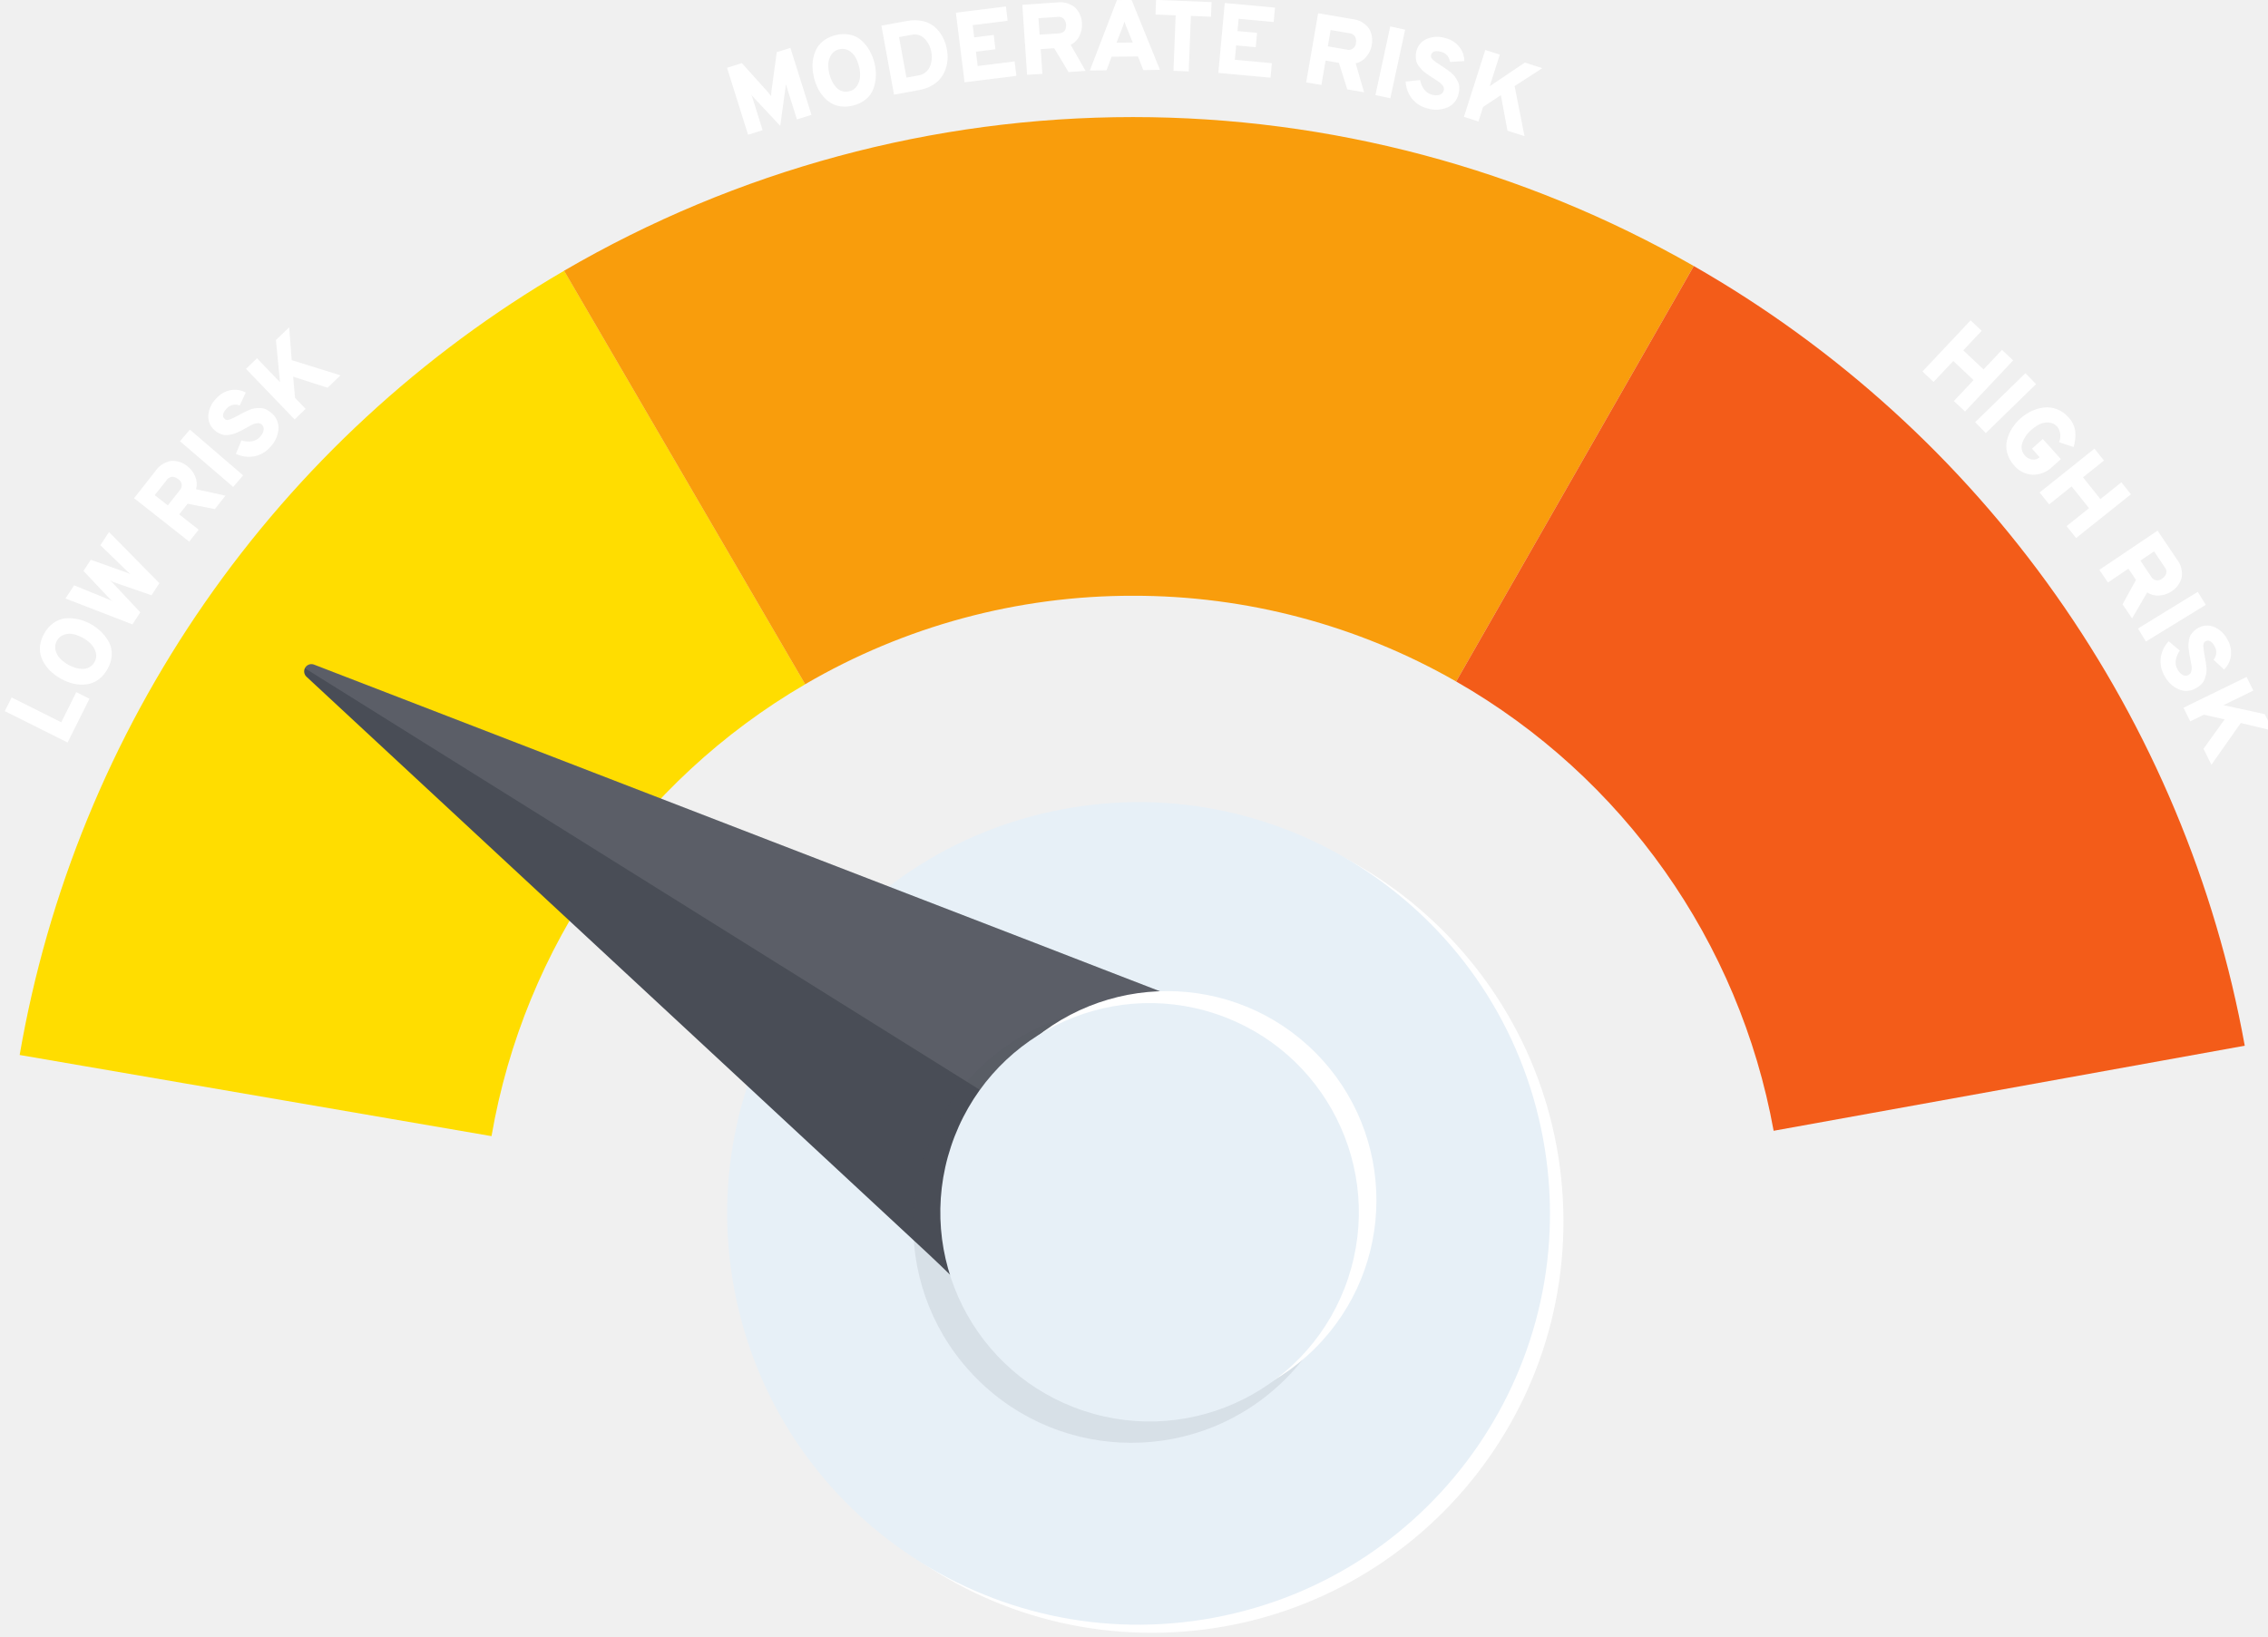
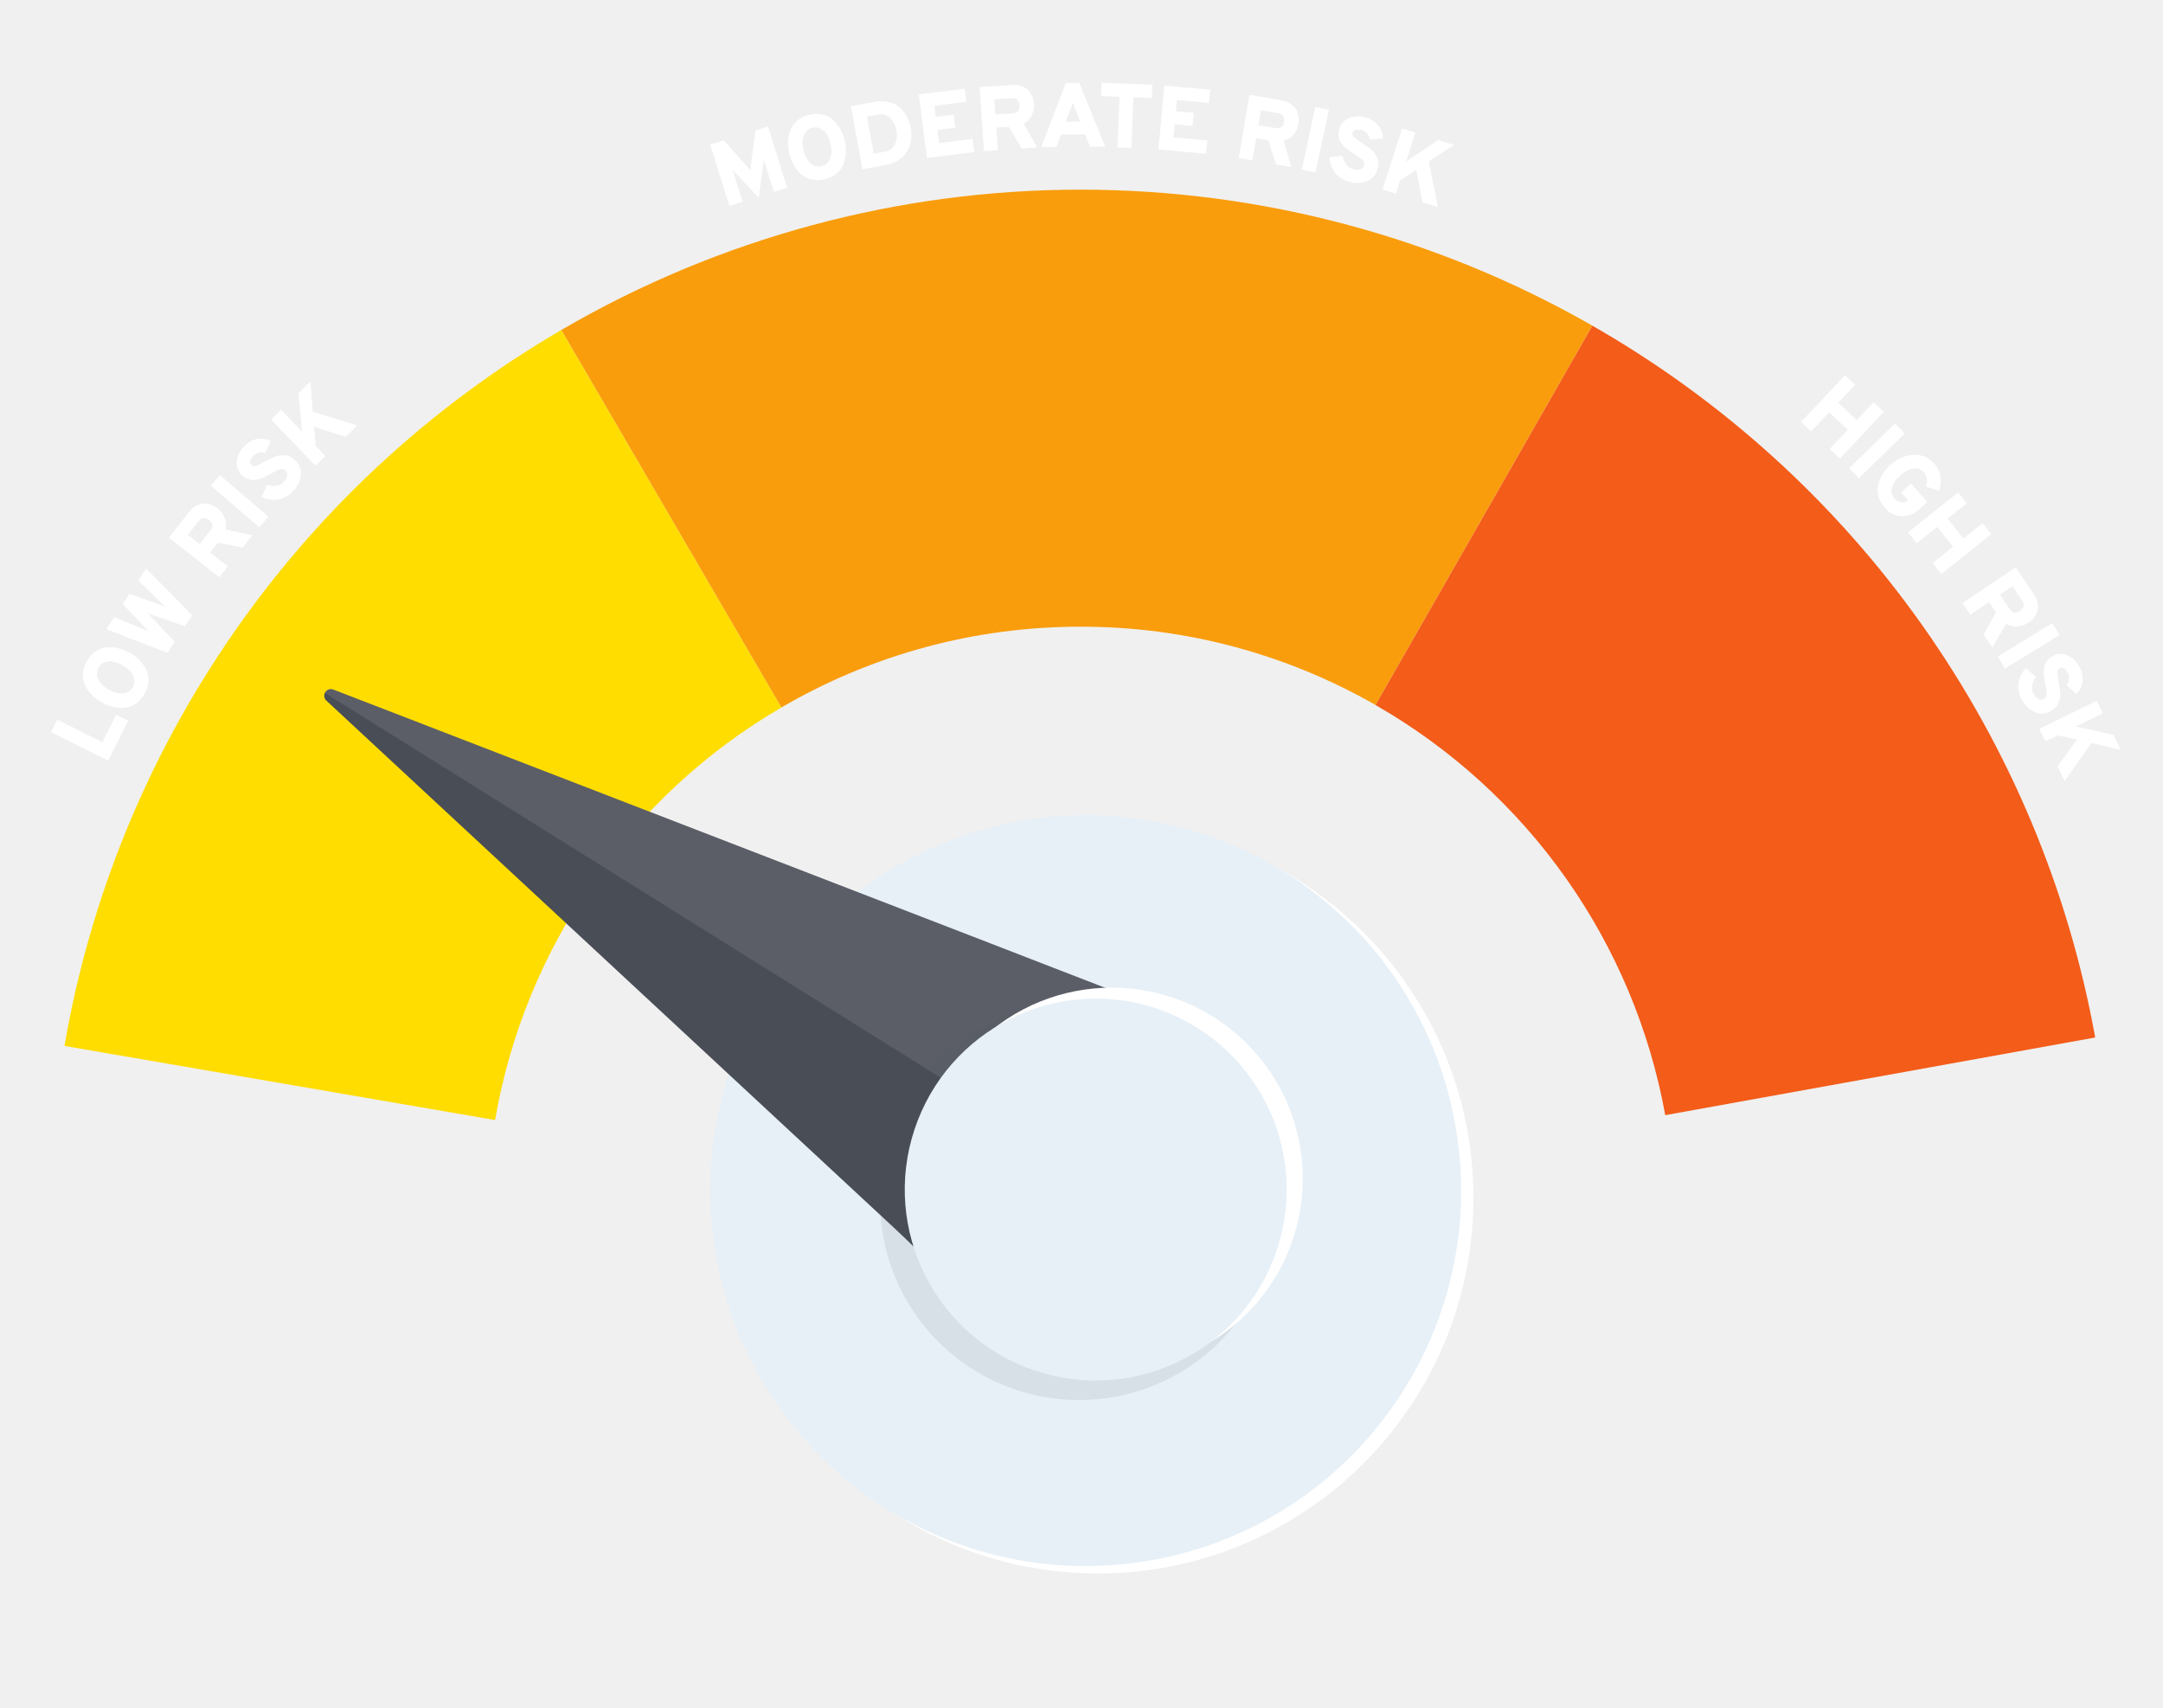
- <svg xmlns="http://www.w3.org/2000/svg" width="133" height="96" viewBox="0 0 133 96">
+ <svg xmlns="http://www.w3.org/2000/svg" width="418" height="330" viewBox="0 0 418 330">
  <defs>
    <clipPath id="clip-path">
-       <rect id="Rechteck_1139" data-name="Rechteck 1139" width="133" height="96" transform="translate(17522 -10598)" fill="none" stroke="#707070" stroke-width="1" />
+       <rect id="Rechteck_1141" data-name="Rechteck 1141" width="418" height="330" transform="translate(17705 -11058)" fill="none" stroke="#707070" stroke-width="1" />
    </clipPath>
  </defs>
-   <g id="low_risk" transform="translate(-17522 10598)" clip-path="url(#clip-path)">
-     <g id="low_risk-2" data-name="low_risk" transform="translate(17186.064 -11094.299)">
-       <g id="Gruppe_1908" data-name="Gruppe 1908" transform="translate(336.217 496.294)">
-         <path id="Pfad_2104" data-name="Pfad 2104" d="M-1208.6,405.874l-14.139-24.256a66.253,66.253,0,0,0-21.063,19.463,66.254,66.254,0,0,0-10.865,26.541l27.67,4.76A38.2,38.2,0,0,1-1208.6,405.874Z" transform="translate(1255.539 -365.732)" fill="#fd0" />
-         <path id="Pfad_2105" data-name="Pfad 2105" d="M-1134.424,385.169a37.993,37.993,0,0,1,18.95,5.029l13.936-24.371a66.252,66.252,0,0,0-32.886-8.738,66.254,66.254,0,0,0-33.364,9.014l14.139,24.256A37.991,37.991,0,0,1-1134.424,385.169Z" transform="translate(1200.584 -350.217)" fill="#f99d0c" />
-         <path id="Pfad_2106" data-name="Pfad 2106" d="M-1006.813,431.594l27.627-4.99a66.251,66.251,0,0,0-11.085-26.449,66.251,66.251,0,0,0-21.224-19.287l-13.936,24.371A38.209,38.209,0,0,1-1006.813,431.594Z" transform="translate(1110.541 -365.258)" fill="#f35c19" />
-         <g id="Gruppe_1905" data-name="Gruppe 1905" transform="translate(0 19.208)">
-           <path id="Pfad_2107" data-name="Pfad 2107" d="M-1253.353,451.84l-3.681-1.84.4-.8,2.909,1.454.883-1.767.773.386Z" transform="translate(1257.034 -427.489)" fill="#fff" />
-           <path id="Pfad_2108" data-name="Pfad 2108" d="M-1247.483,440.081a1.9,1.9,0,0,1-.454.55,1.48,1.48,0,0,1-.546.289,1.9,1.9,0,0,1-.591.06,2.362,2.362,0,0,1-.6-.109,3.05,3.05,0,0,1-.565-.25,3.005,3.005,0,0,1-.5-.357,2.34,2.34,0,0,1-.4-.457,1.881,1.881,0,0,1-.252-.539,1.48,1.48,0,0,1-.032-.616,1.886,1.886,0,0,1,.239-.672,1.832,1.832,0,0,1,.576-.641,1.451,1.451,0,0,1,.716-.249,2.459,2.459,0,0,1,.743.066,2.8,2.8,0,0,1,.716.288,2.78,2.78,0,0,1,.614.467,2.432,2.432,0,0,1,.439.6,1.448,1.448,0,0,1,.153.742A1.832,1.832,0,0,1-1247.483,440.081Zm-.752-.426a.711.711,0,0,0,.074-.553,1.121,1.121,0,0,0-.275-.493,1.968,1.968,0,0,0-.458-.355,2.206,2.206,0,0,0-.552-.225,1.037,1.037,0,0,0-.556.016.735.735,0,0,0-.438.36.734.734,0,0,0-.081.566,1.062,1.062,0,0,0,.276.491,2.147,2.147,0,0,0,.466.352,2.007,2.007,0,0,0,.406.176,1.607,1.607,0,0,0,.423.071.785.785,0,0,0,.405-.095A.778.778,0,0,0-1248.235,439.654Z" transform="translate(1253.498 -420.025)" fill="#fff" />
-           <path id="Pfad_2109" data-name="Pfad 2109" d="M-1243.427,428.745l-3.926-1.518.506-.772,2.07.843a.6.6,0,0,1,.1.046.811.811,0,0,0,.085.042.969.969,0,0,0-.077-.065.7.7,0,0,1-.089-.079l-1.538-1.633.428-.654,2.12.756c.034.013.074.03.121.051a.881.881,0,0,1,.085.042.614.614,0,0,0-.048-.045l-.057-.051-.052-.049-1.607-1.559.506-.772,2.956,3-.464.708-2.229-.771c-.033-.013-.1-.045-.211-.1a1.4,1.4,0,0,1,.168.152l1.615,1.719Z" transform="translate(1250.911 -411.322)" fill="#fff" />
-           <path id="Pfad_2110" data-name="Pfad 2110" d="M-1233.175,416.7l-3.233-2.547,1.241-1.575a1.377,1.377,0,0,1,.955-.614,1.379,1.379,0,0,1,.959.332,1.408,1.408,0,0,1,.435.6,1.1,1.1,0,0,1,.045.731l1.724.378-.618.785-1.6-.312-.491.624,1.141.9Zm-1.253-2.125.695-.882a.421.421,0,0,0-.1-.667.539.539,0,0,0-.337-.127.425.425,0,0,0-.328.194l-.7.882Z" transform="translate(1243.988 -404.132)" fill="#fff" />
-           <path id="Pfad_2111" data-name="Pfad 2111" d="M-1225.962,410.345l-3.122-2.682.583-.678,3.122,2.682Z" transform="translate(1239.355 -400.985)" fill="#fff" />
-           <path id="Pfad_2112" data-name="Pfad 2112" d="M-1220.93,403.989a1.683,1.683,0,0,1-.937.538,1.76,1.76,0,0,1-1.07-.147l.324-.79a1.291,1.291,0,0,0,.6.055.8.8,0,0,0,.475-.248.812.812,0,0,0,.229-.406.355.355,0,0,0-.118-.335.315.315,0,0,0-.259-.075.829.829,0,0,0-.286.079q-.127.063-.38.205c-.111.062-.2.108-.253.139s-.141.07-.253.122a1.576,1.576,0,0,1-.271.1c-.069.017-.156.032-.26.047a.753.753,0,0,1-.279-.007,1.294,1.294,0,0,1-.268-.1,1.141,1.141,0,0,1-.275-.192,1.054,1.054,0,0,1-.344-.848,1.558,1.558,0,0,1,.471-1,1.484,1.484,0,0,1,.843-.484,1.36,1.36,0,0,1,.883.138l-.355.762a.685.685,0,0,0-.783.2q-.34.366-.094.594a.212.212,0,0,0,.131.058.5.5,0,0,0,.2-.045c.085-.034.153-.063.2-.089s.138-.071.264-.136.232-.126.3-.163.175-.086.307-.145a1.237,1.237,0,0,1,.348-.106,2.563,2.563,0,0,1,.332-.017.813.813,0,0,1,.355.085,1.348,1.348,0,0,1,.331.231,1.111,1.111,0,0,1,.38.947A1.728,1.728,0,0,1-1220.93,403.989Z" transform="translate(1236.489 -396.96)" fill="#fff" />
-           <path id="Pfad_2113" data-name="Pfad 2113" d="M-1213.761,394.2l-2.02-.652.112,1.246.62.645-.645.62-2.852-2.968.645-.619,1.349,1.4-.238-2.471.776-.746.149,1.928,2.86.889Z" transform="translate(1232.69 -390.658)" fill="#fff" />
+   <g id="low_risk" transform="translate(-17705 11058)" clip-path="url(#clip-path)">
+     <g id="low_risk-2" data-name="low_risk" transform="translate(17714.846 -11042.014)">
+       <g id="Gruppe_1908" data-name="Gruppe 1908" transform="translate(0 0)">
+         <path id="Pfad_2104" data-name="Pfad 2104" d="M-1116.123,454.569l-42.524-72.951a199.258,199.258,0,0,0-63.347,58.535,199.258,199.258,0,0,0-32.676,79.822l83.218,14.317A114.894,114.894,0,0,1-1116.123,454.569Z" transform="translate(1257.283 -333.842)" fill="#fd0" />
+         <path id="Pfad_2105" data-name="Pfad 2105" d="M-1067.446,441.54a114.265,114.265,0,0,1,56.992,15.126l41.913-73.3a199.254,199.254,0,0,0-98.9-26.281,199.261,199.261,0,0,0-100.342,27.11l42.524,72.951A114.257,114.257,0,0,1-1067.446,441.54Z" transform="translate(1266.423 -336.423)" fill="#f99d0c" />
+         <path id="Pfad_2106" data-name="Pfad 2106" d="M-969.436,533.428l83.088-15.009a199.252,199.252,0,0,0-33.339-79.546,199.249,199.249,0,0,0-63.832-58l-41.913,73.3A114.916,114.916,0,0,1-969.436,533.428Z" transform="translate(1281.4 -333.921)" fill="#f35c19" />
+         <g id="Gruppe_1905" data-name="Gruppe 1905" transform="translate(0 57.767)">
+           <path id="Pfad_2107" data-name="Pfad 2107" d="M-1245.962,457.767l-11.072-5.534,1.2-2.4,8.748,4.372,2.656-5.314,2.325,1.161Z" transform="translate(1257.034 -384.532)" fill="#fff" />
+           <path id="Pfad_2108" data-name="Pfad 2108" d="M-1239.534,446.091a5.72,5.72,0,0,1-1.365,1.655,4.45,4.45,0,0,1-1.642.87,5.7,5.7,0,0,1-1.779.18,7.1,7.1,0,0,1-1.8-.327,9.175,9.175,0,0,1-1.7-.75,9.026,9.026,0,0,1-1.515-1.073,7.026,7.026,0,0,1-1.2-1.374,5.662,5.662,0,0,1-.759-1.62,4.453,4.453,0,0,1-.1-1.853,5.672,5.672,0,0,1,.719-2.02,5.51,5.51,0,0,1,1.731-1.926,4.361,4.361,0,0,1,2.154-.749,7.394,7.394,0,0,1,2.234.2,8.421,8.421,0,0,1,2.152.865,8.365,8.365,0,0,1,1.847,1.4,7.315,7.315,0,0,1,1.32,1.815,4.354,4.354,0,0,1,.461,2.233A5.507,5.507,0,0,1-1239.534,446.091Zm-2.261-1.282a2.136,2.136,0,0,0,.222-1.664,3.371,3.371,0,0,0-.826-1.482,5.92,5.92,0,0,0-1.378-1.067,6.635,6.635,0,0,0-1.659-.677,3.119,3.119,0,0,0-1.672.047,2.211,2.211,0,0,0-1.316,1.084,2.207,2.207,0,0,0-.244,1.7,3.193,3.193,0,0,0,.83,1.478,6.454,6.454,0,0,0,1.4,1.059,6.03,6.03,0,0,0,1.223.53,4.832,4.832,0,0,0,1.272.213,2.361,2.361,0,0,0,1.219-.285A2.337,2.337,0,0,0-1241.8,444.809Z" transform="translate(1257.622 -385.773)" fill="#fff" />
+           <path id="Pfad_2109" data-name="Pfad 2109" d="M-1235.545,439.622l-11.808-4.566,1.521-2.322,6.225,2.535a1.8,1.8,0,0,1,.312.139,2.437,2.437,0,0,0,.255.126,2.913,2.913,0,0,0-.232-.2,2.1,2.1,0,0,1-.266-.238l-4.625-4.912,1.289-1.967,6.375,2.274c.1.04.224.09.364.155a2.63,2.63,0,0,1,.256.125,1.841,1.841,0,0,0-.144-.136c-.062-.054-.12-.106-.172-.155s-.1-.1-.157-.147l-4.834-4.688,1.521-2.323,8.892,9.017-1.4,2.13-6.7-2.32c-.1-.039-.314-.135-.635-.29a4.205,4.205,0,0,1,.5.456l4.859,5.171Z" transform="translate(1258.053 -387.221)" fill="#fff" />
+           <path id="Pfad_2110" data-name="Pfad 2110" d="M-1226.684,426.211l-9.724-7.66,3.731-4.737a4.141,4.141,0,0,1,2.871-1.846,4.147,4.147,0,0,1,2.884,1,4.235,4.235,0,0,1,1.308,1.8,3.3,3.3,0,0,1,.135,2.2l5.185,1.136-1.86,2.36-4.821-.937-1.478,1.876,3.432,2.7Zm-3.769-6.39,2.09-2.654a1.266,1.266,0,0,0-.289-2.006,1.622,1.622,0,0,0-1.014-.382,1.279,1.279,0,0,0-.988.582l-2.091,2.654Z" transform="translate(1259.204 -388.417)" fill="#fff" />
+           <path id="Pfad_2111" data-name="Pfad 2111" d="M-1219.693,417.09l-9.391-8.065,1.752-2.04,9.39,8.065Z" transform="translate(1259.975 -388.94)" fill="#fff" />
+           <path id="Pfad_2112" data-name="Pfad 2112" d="M-1213.657,410.751a5.06,5.06,0,0,1-2.818,1.618,5.293,5.293,0,0,1-3.219-.443l.976-2.377a3.882,3.882,0,0,0,1.814.166,2.42,2.42,0,0,0,1.43-.747,2.443,2.443,0,0,0,.688-1.221,1.068,1.068,0,0,0-.356-1.007.949.949,0,0,0-.778-.227,2.5,2.5,0,0,0-.861.238q-.382.189-1.142.618c-.333.188-.588.326-.76.417s-.426.211-.762.366a4.738,4.738,0,0,1-.814.3c-.207.05-.469.1-.783.143a2.266,2.266,0,0,1-.84-.02,3.884,3.884,0,0,1-.806-.3,3.431,3.431,0,0,1-.828-.577,3.169,3.169,0,0,1-1.033-2.551,4.685,4.685,0,0,1,1.416-3.006,4.463,4.463,0,0,1,2.536-1.457,4.089,4.089,0,0,1,2.656.416l-1.067,2.291a2.059,2.059,0,0,0-2.356.587q-1.023,1.1-.284,1.787a.638.638,0,0,0,.395.175,1.5,1.5,0,0,0,.608-.136c.256-.1.459-.19.609-.267s.416-.213.792-.41q.59-.323.914-.49c.217-.113.525-.259.923-.435a3.717,3.717,0,0,1,1.045-.319,7.7,7.7,0,0,1,1-.05,2.447,2.447,0,0,1,1.067.255,4.055,4.055,0,0,1,1,.7,3.341,3.341,0,0,1,1.143,2.848A5.2,5.2,0,0,1-1213.657,410.751Z" transform="translate(1260.451 -389.61)" fill="#fff" />
+           <path id="Pfad_2113" data-name="Pfad 2113" d="M-1204.154,401.311l-6.076-1.961.337,3.747,1.864,1.939-1.938,1.863-8.577-8.927,1.938-1.862,4.056,4.221-.716-7.43,2.335-2.243.447,5.8,8.6,2.672Z" transform="translate(1261.083 -390.658)" fill="#fff" />
        </g>
-         <g id="Gruppe_1906" data-name="Gruppe 1906" transform="translate(42.358 0)">
-           <path id="Pfad_2114" data-name="Pfad 2114" d="M-1136.822,349.971l-.853.268-.612-1.946c-.011-.038-.023-.079-.033-.125,0,.05-.01.093-.015.128l-.318,2.325-1.6-1.711c-.02-.022-.047-.059-.084-.109l.039.123.611,1.947-.853.268-1.234-3.927.87-.273,1.543,1.715c.045.052.1.124.173.217q.006-.174.017-.277l.313-2.3.8-.25Z" transform="translate(1141.769 -343.231)" fill="#fff" />
-           <path id="Pfad_2115" data-name="Pfad 2115" d="M-1125.773,348.03a1.912,1.912,0,0,1-.712.048,1.468,1.468,0,0,1-.585-.2,1.883,1.883,0,0,1-.449-.389,2.339,2.339,0,0,1-.331-.509,3.012,3.012,0,0,1-.207-.582,3.02,3.02,0,0,1-.087-.611,2.363,2.363,0,0,1,.058-.6,1.875,1.875,0,0,1,.218-.553,1.469,1.469,0,0,1,.426-.447,1.9,1.9,0,0,1,.653-.288,1.83,1.83,0,0,1,.861-.021,1.449,1.449,0,0,1,.673.349,2.427,2.427,0,0,1,.461.586,2.8,2.8,0,0,1,.282.718,2.814,2.814,0,0,1,.083.767,2.473,2.473,0,0,1-.138.733,1.448,1.448,0,0,1-.435.621A1.832,1.832,0,0,1-1125.773,348.03Zm-.206-.839a.71.71,0,0,0,.453-.326,1.126,1.126,0,0,0,.17-.539,1.982,1.982,0,0,0-.057-.577,2.2,2.2,0,0,0-.215-.555,1.036,1.036,0,0,0-.394-.394.735.735,0,0,0-.562-.071.734.734,0,0,0-.467.33,1.063,1.063,0,0,0-.168.538,2.146,2.146,0,0,0,.064.581,1.992,1.992,0,0,0,.151.417,1.623,1.623,0,0,0,.238.356.792.792,0,0,0,.347.23A.78.78,0,0,0-1125.979,347.191Z" transform="translate(1133.152 -341.833)" fill="#fff" />
-           <path id="Pfad_2116" data-name="Pfad 2116" d="M-1117.147,341.95l1.492-.273a2.278,2.278,0,0,1,.933.006,1.584,1.584,0,0,1,.707.349,2.1,2.1,0,0,1,.459.582,2.477,2.477,0,0,1,.249.725,2.52,2.52,0,0,1,.039.575,2.09,2.09,0,0,1-.115.583,1.81,1.81,0,0,1-.29.537,1.769,1.769,0,0,1-.513.428,2.32,2.32,0,0,1-.752.266l-1.47.269Zm2.148,2.924a.864.864,0,0,0,.681-.492,1.434,1.434,0,0,0,.1-.875,1.489,1.489,0,0,0-.392-.789.8.8,0,0,0-.757-.232l-.746.136.434,2.377Z" transform="translate(1126.195 -340.441)" fill="#fff" />
-           <path id="Pfad_2117" data-name="Pfad 2117" d="M-1104.754,343.882l-.509-4.084,2.935-.366.1.84-2.048.256.089.718,1.143-.143.1.84-1.144.143.105.84,2.164-.27.105.846Z" transform="translate(1118.678 -339.049)" fill="#fff" />
-           <path id="Pfad_2118" data-name="Pfad 2118" d="M-1094.382,343.033l-.28-4.107,2-.136a1.377,1.377,0,0,1,1.1.3,1.383,1.383,0,0,1,.4.934,1.414,1.414,0,0,1-.151.724,1.1,1.1,0,0,1-.513.524l.876,1.532-1,.068-.843-1.4-.792.054.1,1.449Zm.735-2.354,1.12-.076q.463-.031.43-.519a.536.536,0,0,0-.132-.336.426.426,0,0,0-.364-.114l-1.121.076Z" transform="translate(1111.973 -338.639)" fill="#fff" />
-           <path id="Pfad_2119" data-name="Pfad 2119" d="M-1080.747,342.518l-.312-.8-1.546.013-.3.8-.976.008,1.588-4.129.859-.007,1.664,4.1Zm-.619-1.617-.36-.885a3.1,3.1,0,0,1-.126-.346,2.853,2.853,0,0,1-.12.348l-.345.891Z" transform="translate(1105.153 -338.401)" fill="#fff" />
-           <path id="Pfad_2120" data-name="Pfad 2120" d="M-1071.33,339.329l-.128,3.255-.893-.035.127-3.255-1.181-.046.033-.858,3.255.128-.034.858Z" transform="translate(1098.527 -338.39)" fill="#fff" />
-           <path id="Pfad_2121" data-name="Pfad 2121" d="M-1063.382,342.987l.377-4.1,2.945.271-.077.843-2.055-.189-.066.72,1.147.105-.077.843-1.148-.106-.078.843,2.172.2-.078.849Z" transform="translate(1092.188 -338.705)" fill="#fff" />
-           <path id="Pfad_2122" data-name="Pfad 2122" d="M-1049.361,344.576l.7-4.057,1.976.339a1.377,1.377,0,0,1,1,.546,1.382,1.382,0,0,1,.165,1,1.409,1.409,0,0,1-.317.667,1.1,1.1,0,0,1-.621.388l.491,1.695-.985-.169-.49-1.557-.782-.134-.245,1.431Zm1.269-2.115,1.107.19a.421.421,0,0,0,.54-.4.536.536,0,0,0-.049-.358.425.425,0,0,0-.327-.2l-1.107-.19Z" transform="translate(1083.319 -339.737)" fill="#fff" />
-           <path id="Pfad_2123" data-name="Pfad 2123" d="M-1038.314,346.649l.869-4.023.874.189-.869,4.023Z" transform="translate(1076.332 -341.069)" fill="#fff" />
-           <path id="Pfad_2124" data-name="Pfad 2124" d="M-1032.2,348.487a1.683,1.683,0,0,1-.919-.567,1.759,1.759,0,0,1-.38-1.012l.849-.091a1.29,1.29,0,0,0,.239.556.8.8,0,0,0,.445.3.815.815,0,0,0,.466.008.354.354,0,0,0,.238-.264.315.315,0,0,0-.057-.264.829.829,0,0,0-.206-.213q-.116-.082-.361-.236c-.108-.068-.188-.121-.242-.157s-.13-.091-.228-.165a1.594,1.594,0,0,1-.218-.19c-.047-.053-.1-.121-.165-.207a.743.743,0,0,1-.127-.248,1.281,1.281,0,0,1-.04-.284,1.139,1.139,0,0,1,.038-.333,1.051,1.051,0,0,1,.582-.706,1.555,1.555,0,0,1,1.1-.062,1.481,1.481,0,0,1,.828.511,1.361,1.361,0,0,1,.3.842l-.839.051a.686.686,0,0,0-.545-.6q-.484-.124-.568.2a.211.211,0,0,0,.012.143.489.489,0,0,0,.136.157c.07.058.128.1.174.136l.246.166c.125.08.221.144.288.19s.158.112.273.2a1.248,1.248,0,0,1,.26.255,2.713,2.713,0,0,1,.173.284.832.832,0,0,1,.095.352,1.379,1.379,0,0,1-.046.4,1.111,1.111,0,0,1-.651.786A1.729,1.729,0,0,1-1032.2,348.487Z" transform="translate(1073.289 -342.117)" fill="#fff" />
-           <path id="Pfad_2125" data-name="Pfad 2125" d="M-1021.634,351.117l-.39-2.087-1.041.692-.272.852-.851-.272,1.251-3.921.852.272-.592,1.854,2.059-1.386,1.025.327-1.624,1.049.581,2.938Z" transform="translate(1067.397 -343.444)" fill="#fff" />
+         <g id="Gruppe_1906" data-name="Gruppe 1906" transform="translate(127.392)">
+           <path id="Pfad_2114" data-name="Pfad 2114" d="M-1126.891,357.853l-2.564.806-1.839-5.853c-.034-.113-.068-.239-.1-.377-.014.151-.029.281-.045.385l-.956,6.992-4.8-5.146c-.06-.066-.143-.178-.252-.328l.116.371,1.839,5.854-2.564.806-3.71-11.81,2.616-.821,4.642,5.159c.135.156.308.372.521.652.012-.349.03-.627.052-.832l.943-6.913,2.4-.753Z" transform="translate(1141.769 -337.585)" fill="#fff" />
+           <path id="Pfad_2115" data-name="Pfad 2115" d="M-1121.012,356.454a5.752,5.752,0,0,1-2.141.144,4.414,4.414,0,0,1-1.758-.6,5.664,5.664,0,0,1-1.351-1.169,7.033,7.033,0,0,1-1-1.532,9.06,9.06,0,0,1-.621-1.75,9.08,9.08,0,0,1-.261-1.839,7.1,7.1,0,0,1,.174-1.818,5.64,5.64,0,0,1,.657-1.663,4.423,4.423,0,0,1,1.282-1.343,5.712,5.712,0,0,1,1.963-.865,5.5,5.5,0,0,1,2.588-.062,4.357,4.357,0,0,1,2.025,1.051,7.3,7.3,0,0,1,1.388,1.762,8.413,8.413,0,0,1,.849,2.158,8.46,8.46,0,0,1,.249,2.307,7.437,7.437,0,0,1-.415,2.2,4.352,4.352,0,0,1-1.307,1.868A5.508,5.508,0,0,1-1121.012,356.454Zm-.62-2.523a2.135,2.135,0,0,0,1.361-.98,3.384,3.384,0,0,0,.513-1.62,5.962,5.962,0,0,0-.17-1.734,6.611,6.611,0,0,0-.647-1.67,3.117,3.117,0,0,0-1.184-1.185,2.211,2.211,0,0,0-1.691-.213,2.208,2.208,0,0,0-1.4.991,3.2,3.2,0,0,0-.505,1.617,6.46,6.46,0,0,0,.192,1.746,5.98,5.98,0,0,0,.455,1.254,4.873,4.873,0,0,0,.717,1.072,2.383,2.383,0,0,0,1.045.691A2.345,2.345,0,0,0-1121.632,353.931Z" transform="translate(1143.203 -337.817)" fill="#fff" />
+           <path id="Pfad_2116" data-name="Pfad 2116" d="M-1117.147,342.589l4.487-.821a6.852,6.852,0,0,1,2.808.018,4.763,4.763,0,0,1,2.125,1.05,6.311,6.311,0,0,1,1.38,1.752,7.445,7.445,0,0,1,.749,2.182,7.569,7.569,0,0,1,.118,1.731,6.285,6.285,0,0,1-.345,1.753,5.445,5.445,0,0,1-.873,1.616,5.318,5.318,0,0,1-1.544,1.289,6.978,6.978,0,0,1-2.262.8l-4.42.808Zm6.46,8.8a2.6,2.6,0,0,0,2.049-1.48,4.312,4.312,0,0,0,.292-2.633,4.473,4.473,0,0,0-1.179-2.374,2.391,2.391,0,0,0-2.277-.7l-2.243.41,1.306,7.148Z" transform="translate(1144.36 -338.049)" fill="#fff" />
+           <path id="Pfad_2117" data-name="Pfad 2117" d="M-1103.732,352.816l-1.531-12.283,8.827-1.1.314,2.526-6.158.769.269,2.159,3.438-.429.315,2.526-3.439.429.316,2.526,6.51-.811.317,2.544Z" transform="translate(1145.61 -338.28)" fill="#fff" />
+           <path id="Pfad_2118" data-name="Pfad 2118" d="M-1093.82,351.563l-.842-12.351,6.017-.409a4.14,4.14,0,0,1,3.3.892,4.157,4.157,0,0,1,1.192,2.808,4.252,4.252,0,0,1-.454,2.176,3.308,3.308,0,0,1-1.542,1.575l2.636,4.607-3,.2-2.536-4.205-2.382.163.3,4.357Zm2.212-7.081,3.37-.23q1.393-.094,1.293-1.559a1.613,1.613,0,0,0-.4-1.009,1.282,1.282,0,0,0-1.1-.343l-3.371.23Z" transform="translate(1146.725 -338.348)" fill="#fff" />
+           <path id="Pfad_2119" data-name="Pfad 2119" d="M-1074.456,350.767l-.939-2.4-4.651.039-.9,2.414-2.934.024,4.774-12.419,2.582-.021,5,12.335Zm-1.862-4.864-1.083-2.66a9.275,9.275,0,0,1-.38-1.041,8.6,8.6,0,0,1-.362,1.047l-1.039,2.679Z" transform="translate(1147.86 -338.388)" fill="#fff" />
+           <path id="Pfad_2120" data-name="Pfad 2120" d="M-1067.167,341.214l-.384,9.789-2.686-.105.383-9.789-3.551-.139.1-2.58,9.789.383-.1,2.58Z" transform="translate(1148.961 -338.39)" fill="#fff" />
+           <path id="Pfad_2121" data-name="Pfad 2121" d="M-1063.382,351.214l1.135-12.326,8.856.815-.233,2.535-6.181-.568-.2,2.166,3.45.317-.232,2.536-3.452-.318-.234,2.536,6.533.6-.234,2.553Z" transform="translate(1150.016 -338.338)" fill="#fff" />
+           <path id="Pfad_2122" data-name="Pfad 2122" d="M-1049.361,352.719l2.092-12.2,5.943,1.019a4.142,4.142,0,0,1,2.993,1.644,4.154,4.154,0,0,1,.5,3.011,4.235,4.235,0,0,1-.954,2.007,3.311,3.311,0,0,1-1.869,1.168l1.476,5.1-2.963-.508-1.474-4.684-2.353-.4-.738,4.3Zm3.817-6.36,3.329.57a1.265,1.265,0,0,0,1.625-1.21,1.612,1.612,0,0,0-.148-1.075,1.278,1.278,0,0,0-.982-.59l-3.33-.57Z" transform="translate(1151.491 -338.166)" fill="#fff" />
+           <path id="Pfad_2123" data-name="Pfad 2123" d="M-1038.314,354.726l2.613-12.1,2.628.567-2.614,12.1Z" transform="translate(1152.653 -337.944)" fill="#fff" />
+           <path id="Pfad_2124" data-name="Pfad 2124" d="M-1029.594,356.927a5.062,5.062,0,0,1-2.765-1.707,5.29,5.29,0,0,1-1.144-3.043l2.554-.274a3.881,3.881,0,0,0,.72,1.673,2.411,2.411,0,0,0,1.339.9,2.45,2.45,0,0,0,1.4.023,1.064,1.064,0,0,0,.715-.794.946.946,0,0,0-.17-.792,2.489,2.489,0,0,0-.62-.642q-.348-.245-1.086-.708c-.325-.206-.567-.364-.727-.471s-.39-.274-.686-.5a4.791,4.791,0,0,1-.656-.57c-.142-.159-.308-.365-.5-.621a2.233,2.233,0,0,1-.383-.746,3.851,3.851,0,0,1-.119-.853,3.417,3.417,0,0,1,.113-1,3.161,3.161,0,0,1,1.75-2.124,4.678,4.678,0,0,1,3.317-.188,4.455,4.455,0,0,1,2.49,1.536,4.092,4.092,0,0,1,.9,2.532l-2.523.154a2.063,2.063,0,0,0-1.638-1.792q-1.457-.373-1.708.6a.636.636,0,0,0,.036.429,1.472,1.472,0,0,0,.409.472c.21.176.385.311.524.408s.385.263.74.5c.375.242.664.433.866.57s.475.338.821.6a3.754,3.754,0,0,1,.781.766,8.162,8.162,0,0,1,.52.854,2.5,2.5,0,0,1,.285,1.059,4.147,4.147,0,0,1-.138,1.207,3.341,3.341,0,0,1-1.959,2.363A5.2,5.2,0,0,1-1029.594,356.927Z" transform="translate(1153.159 -337.77)" fill="#fff" />
+           <path id="Pfad_2125" data-name="Pfad 2125" d="M-1016.506,360.626l-1.172-6.276-3.132,2.081-.818,2.562-2.56-.818,3.762-11.794,2.561.818-1.78,5.577,6.193-4.169,3.082.984-4.885,3.155,1.748,8.836Z" transform="translate(1154.139 -337.549)" fill="#fff" />
        </g>
-         <g id="Gruppe_1907" data-name="Gruppe 1907" transform="translate(112.456 18.8)">
-           <path id="Pfad_2126" data-name="Pfad 2126" d="M-949.175,394.279l1.156-1.229-1.19-1.12-1.156,1.229-.651-.613,2.821-3,.651.612-1.08,1.147,1.19,1.12,1.08-1.147.655.616-2.821,3Z" transform="translate(951.016 -389.549)" fill="#fff" />
-           <path id="Pfad_2127" data-name="Pfad 2127" d="M-942.608,400.846l2.948-2.872.623.641-2.948,2.872Z" transform="translate(945.698 -394.878)" fill="#fff" />
-           <path id="Pfad_2128" data-name="Pfad 2128" d="M-937.173,406.841a1.8,1.8,0,0,1-.412-.728,1.483,1.483,0,0,1-.021-.749,2.326,2.326,0,0,1,.289-.69,2.762,2.762,0,0,1,.513-.607,2.566,2.566,0,0,1,.636-.422,2.452,2.452,0,0,1,.723-.211,1.588,1.588,0,0,1,.757.091,1.687,1.687,0,0,1,.68.471,1.494,1.494,0,0,1,.411.836,2.4,2.4,0,0,1-.1.921l-.85-.287a.91.91,0,0,0-.1-.9.722.722,0,0,0-.509-.254,1.057,1.057,0,0,0-.547.108,2.214,2.214,0,0,0-.482.335,1.72,1.72,0,0,0-.524.767.726.726,0,0,0,.172.742.649.649,0,0,0,.417.218.494.494,0,0,0,.41-.115l.022-.019-.448-.5.634-.57,1.061,1.181-.481.433a1.635,1.635,0,0,1-1.186.484A1.5,1.5,0,0,1-937.173,406.841Z" transform="translate(942.558 -398.323)" fill="#fff" />
-           <path id="Pfad_2129" data-name="Pfad 2129" d="M-930.74,414.568l1.319-1.053-1.02-1.277-1.319,1.053-.557-.7,3.216-2.569.557.7-1.231.983,1.02,1.277,1.231-.984.562.7-3.216,2.568Z" transform="translate(939.188 -402.5)" fill="#fff" />
-           <path id="Pfad_2130" data-name="Pfad 2130" d="M-922.792,425.41l3.414-2.3,1.12,1.663a1.378,1.378,0,0,1,.292,1.1,1.381,1.381,0,0,1-.61.81,1.4,1.4,0,0,1-.7.232,1.1,1.1,0,0,1-.71-.181l-.887,1.525-.558-.829.788-1.43-.444-.658-1.2.811Zm2.406-.542.627.932a.422.422,0,0,0,.664.113.539.539,0,0,0,.224-.282.425.425,0,0,0-.084-.372l-.627-.932Z" transform="translate(933.164 -410.778)" fill="#fff" />
-           <path id="Pfad_2131" data-name="Pfad 2131" d="M-916.63,435.028l3.508-2.152.468.762-3.508,2.152Z" transform="translate(929.266 -416.954)" fill="#fff" />
-           <path id="Pfad_2132" data-name="Pfad 2132" d="M-912.8,441.211a1.683,1.683,0,0,1-.225-1.057,1.757,1.757,0,0,1,.469-.974l.653.551a1.293,1.293,0,0,0-.237.557.8.8,0,0,0,.091.529.811.811,0,0,0,.316.341.353.353,0,0,0,.355-.01.315.315,0,0,0,.151-.223.823.823,0,0,0,.012-.3q-.021-.14-.079-.424c-.025-.125-.044-.22-.054-.283s-.024-.157-.038-.279a1.55,1.55,0,0,1-.014-.289q.008-.105.035-.262a.738.738,0,0,1,.092-.263,1.281,1.281,0,0,1,.177-.225,1.122,1.122,0,0,1,.267-.2,1.052,1.052,0,0,1,.913-.067,1.553,1.553,0,0,1,.807.754,1.486,1.486,0,0,1,.2.951,1.364,1.364,0,0,1-.4.8l-.617-.571a.686.686,0,0,0,.054-.806q-.245-.436-.537-.272a.21.21,0,0,0-.095.107.493.493,0,0,0-.019.206c.006.091.014.164.022.22s.025.153.049.293.049.259.062.339.028.192.044.336a1.236,1.236,0,0,1-.005.363,2.642,2.642,0,0,1-.086.321.816.816,0,0,1-.189.312,1.354,1.354,0,0,1-.322.245,1.111,1.111,0,0,1-1.018.072A1.73,1.73,0,0,1-912.8,441.211Z" transform="translate(926.996 -420.36)" fill="#fff" />
-           <path id="Pfad_2133" data-name="Pfad 2133" d="M-908.191,450.671l1.239-1.724-1.22-.275-.8.392-.392-.8,3.7-1.806.392.8-1.749.854,2.425.53.472.967-1.882-.449-1.722,2.45Z" transform="translate(924.672 -425.544)" fill="#fff" />
+         <g id="Gruppe_1907" data-name="Gruppe 1907" transform="translate(338.213 56.541)">
+           <path id="Pfad_2126" data-name="Pfad 2126" d="M-945.479,403.773l3.478-3.7-3.58-3.37-3.478,3.7-1.957-1.842,8.485-9.012,1.957,1.841-3.249,3.45,3.58,3.37,3.248-3.45,1.971,1.853-8.483,9.015Z" transform="translate(951.016 -389.549)" fill="#fff" />
+           <path id="Pfad_2127" data-name="Pfad 2127" d="M-942.608,406.612l8.867-8.638,1.874,1.927-8.866,8.637Z" transform="translate(951.901 -388.663)" fill="#fff" />
+           <path id="Pfad_2128" data-name="Pfad 2128" d="M-936.227,413.706a5.418,5.418,0,0,1-1.24-2.191,4.46,4.46,0,0,1-.062-2.251,7,7,0,0,1,.87-2.076,8.307,8.307,0,0,1,1.544-1.826,7.717,7.717,0,0,1,1.914-1.269,7.375,7.375,0,0,1,2.175-.635,4.776,4.776,0,0,1,2.278.273,5.073,5.073,0,0,1,2.046,1.418,4.493,4.493,0,0,1,1.237,2.515,7.2,7.2,0,0,1-.293,2.77l-2.557-.863a2.738,2.738,0,0,0-.307-2.7,2.171,2.171,0,0,0-1.529-.765,3.182,3.182,0,0,0-1.646.325,6.667,6.667,0,0,0-1.45,1.007,5.174,5.174,0,0,0-1.576,2.306,2.184,2.184,0,0,0,.518,2.232,1.951,1.951,0,0,0,1.254.655,1.486,1.486,0,0,0,1.233-.347l.066-.058-1.347-1.5,1.907-1.714,3.191,3.552-1.448,1.3a4.916,4.916,0,0,1-3.565,1.454A4.521,4.521,0,0,1-936.227,413.706Z" transform="translate(952.423 -388.089)" fill="#fff" />
+           <path id="Pfad_2129" data-name="Pfad 2129" d="M-927.573,423.691l3.966-3.168-3.067-3.842-3.966,3.167-1.677-2.1,9.673-7.725,1.677,2.1-3.7,2.958,3.067,3.842,3.7-2.959,1.689,2.114-9.673,7.724Z" transform="translate(952.983 -387.395)" fill="#fff" />
+           <path id="Pfad_2130" data-name="Pfad 2130" d="M-922.792,430.024l10.269-6.913,3.367,5a4.144,4.144,0,0,1,.878,3.3,4.154,4.154,0,0,1-1.834,2.437,4.215,4.215,0,0,1-2.111.7,3.3,3.3,0,0,1-2.135-.544l-2.667,4.588L-918.7,436.1l2.37-4.3-1.334-1.979-3.623,2.439Zm7.236-1.631,1.887,2.8a1.268,1.268,0,0,0,2,.339,1.621,1.621,0,0,0,.675-.849,1.28,1.28,0,0,0-.253-1.12l-1.885-2.8Z" transform="translate(953.985 -386.018)" fill="#fff" />
+           <path id="Pfad_2131" data-name="Pfad 2131" d="M-916.63,439.347l10.551-6.471,1.406,2.291-10.552,6.472Z" transform="translate(954.634 -384.99)" fill="#fff" />
+           <path id="Pfad_2132" data-name="Pfad 2132" d="M-912.325,447.133a5.063,5.063,0,0,1-.676-3.179,5.284,5.284,0,0,1,1.409-2.929l1.963,1.658a3.889,3.889,0,0,0-.713,1.676,2.414,2.414,0,0,0,.273,1.59,2.44,2.44,0,0,0,.951,1.027,1.062,1.062,0,0,0,1.068-.03.948.948,0,0,0,.455-.671,2.474,2.474,0,0,0,.036-.892q-.063-.421-.238-1.275c-.076-.377-.132-.661-.163-.852s-.072-.471-.115-.838a4.642,4.642,0,0,1-.041-.869q.023-.317.1-.789a2.214,2.214,0,0,1,.275-.791,3.846,3.846,0,0,1,.533-.675,3.373,3.373,0,0,1,.8-.611,3.165,3.165,0,0,1,2.745-.2,4.671,4.671,0,0,1,2.427,2.269,4.47,4.47,0,0,1,.611,2.86,4.1,4.1,0,0,1-1.209,2.4l-1.854-1.716a2.063,2.063,0,0,0,.162-2.424q-.736-1.311-1.615-.818a.63.63,0,0,0-.285.323,1.48,1.48,0,0,0-.058.62c.018.274.041.494.068.661s.075.461.147.881c.085.44.146.779.187,1.02s.085.578.131,1.011a3.712,3.712,0,0,1-.015,1.093,7.929,7.929,0,0,1-.259.966,2.456,2.456,0,0,1-.569.937,4.071,4.071,0,0,1-.967.736,3.342,3.342,0,0,1-3.062.216A5.2,5.2,0,0,1-912.325,447.133Z" transform="translate(955.011 -384.424)" fill="#fff" />
+           <path id="Pfad_2133" data-name="Pfad 2133" d="M-905.829,459.133l3.727-5.185-3.669-.826-2.416,1.18-1.179-2.416,11.124-5.431,1.178,2.416-5.26,2.567,7.293,1.595,1.42,2.909-5.659-1.351-5.178,7.368Z" transform="translate(955.398 -383.562)" fill="#fff" />
        </g>
      </g>
-       <g id="Gruppe_1917" data-name="Gruppe 1917" transform="translate(347.875 525.989)">
-         <g id="Gruppe_1911" data-name="Gruppe 1911" transform="translate(26.717 13.362)">
-           <g id="Gruppe_1909" data-name="Gruppe 1909" transform="translate(4.083 3.783)">
-             <ellipse id="Ellipse_93" data-name="Ellipse 93" cx="24.13" cy="24.13" rx="24.13" ry="24.13" transform="translate(0 1.389) rotate(-1.649)" fill="#fff" />
+       <g id="Gruppe_1917" data-name="Gruppe 1917" transform="translate(35.062 89.308)">
+         <g id="Gruppe_1911" data-name="Gruppe 1911" transform="translate(80.353 40.186)">
+           <g id="Gruppe_1909" data-name="Gruppe 1909" transform="translate(12.281 11.377)">
+             <ellipse id="Ellipse_93" data-name="Ellipse 93" cx="72.57" cy="72.57" rx="72.57" ry="72.57" transform="translate(0 4.177) rotate(-1.649)" fill="#fff" />
          </g>
          <g id="Gruppe_1910" data-name="Gruppe 1910" transform="translate(0 0)">
-             <ellipse id="Ellipse_94" data-name="Ellipse 94" cx="24.13" cy="24.13" rx="24.13" ry="24.13" transform="matrix(0.983, -0.182, 0.182, 0.983, 0, 8.798)" fill="#e7f0f7" />
+             <ellipse id="Ellipse_94" data-name="Ellipse 94" cx="72.57" cy="72.57" rx="72.57" ry="72.57" transform="matrix(0.983, -0.182, 0.182, 0.983, 0, 26.459)" fill="#e7f0f7" />
          </g>
        </g>
-         <g id="Gruppe_1912" data-name="Gruppe 1912" transform="translate(0 19.017) rotate(-58)">
-           <path id="Pfad_2134" data-name="Pfad 2134" d="M22.387,57a30.372,30.372,0,0,0-.538-3.724c-.549-2.835-1.085-5.674-1.63-8.511L17.1,28.562c-1.56-8.113-4.364-22.7-5.424-28.217a.426.426,0,0,0-.838,0L4.285,34.456,1.456,49.175C.432,54.5-1.749,60.427,2.628,65.4a11.62,11.62,0,0,0,7.77,4.072q.43.033.862.032a11.016,11.016,0,0,0,8.6-4.163,12.1,12.1,0,0,0,2.185-4.288A11.962,11.962,0,0,0,22.387,57Z" fill="#494d56" />
-           <path id="Pfad_2135" data-name="Pfad 2135" d="M0,69.495l.048,0a11.017,11.017,0,0,0,8.6-4.164,12.1,12.1,0,0,0,2.185-4.288A11.952,11.952,0,0,0,11.175,57a30.3,30.3,0,0,0-.538-3.724c-.549-2.835-1.085-5.674-1.63-8.51q-1.557-8.1-3.115-16.207C4.332,20.444,1.528,5.86.467.341A.414.414,0,0,0,0,0Z" transform="translate(11.212 0.005)" fill="#fff" opacity="0.1" />
+         <g id="Gruppe_1912" data-name="Gruppe 1912" transform="translate(0 57.193) rotate(-58)">
+           <path id="Pfad_2134" data-name="Pfad 2134" d="M67.331,171.439a91.343,91.343,0,0,0-1.619-11.2c-1.651-8.528-3.264-17.064-4.9-25.6q-4.685-24.372-9.37-48.743C46.749,61.5,38.316,17.638,35.126,1.038a1.282,1.282,0,0,0-2.519,0L12.888,103.626l-8.51,44.268C1.3,163.908-5.259,181.735,7.9,196.681c6.044,6.862,14.252,11.558,23.37,12.247q1.293.1,2.592.1A33.131,33.131,0,0,0,59.717,196.5a36.39,36.39,0,0,0,6.57-12.9A35.975,35.975,0,0,0,67.331,171.439Z" transform="translate(0 0)" fill="#494d56" />
+           <path id="Pfad_2135" data-name="Pfad 2135" d="M0,209.006c.049,0,.1.006.146.006A33.135,33.135,0,0,0,26,196.49a36.391,36.391,0,0,0,6.57-12.9,35.946,35.946,0,0,0,1.043-12.169,91.135,91.135,0,0,0-1.619-11.2c-1.651-8.528-3.264-17.063-4.9-25.594Q22.4,110.259,17.719,85.888C13.027,61.487,4.6,17.623,1.406,1.024A1.244,1.244,0,0,0,0,.009Z" transform="translate(33.721 0.014)" fill="#fff" opacity="0.1" />
        </g>
-         <g id="Gruppe_1916" data-name="Gruppe 1916" transform="translate(33.231 47.043) rotate(-58)">
-           <g id="Gruppe_1913" data-name="Gruppe 1913" transform="translate(0 0)" opacity="0.1">
-             <ellipse id="Ellipse_95" data-name="Ellipse 95" cx="12.79" cy="12.79" rx="12.79" ry="12.79" transform="translate(0 24.909) rotate(-76.85)" fill="#494d56" />
+         <g id="Gruppe_1916" data-name="Gruppe 1916" transform="translate(99.943 141.481) rotate(-58)">
+           <g id="Gruppe_1913" data-name="Gruppe 1913" opacity="0.1">
+             <ellipse id="Ellipse_95" data-name="Ellipse 95" cx="38.466" cy="38.465" rx="38.466" ry="38.465" transform="translate(0 74.914) rotate(-76.85)" fill="#494d56" />
          </g>
-           <g id="Gruppe_1914" data-name="Gruppe 1914" transform="translate(2.961 1.65)">
-             <ellipse id="Ellipse_96" data-name="Ellipse 96" cx="12.269" cy="12.269" rx="12.269" ry="12.269" transform="translate(0 23.894) rotate(-76.85)" fill="#fff" />
+           <g id="Gruppe_1914" data-name="Gruppe 1914" transform="translate(8.907 4.963)">
+             <ellipse id="Ellipse_96" data-name="Ellipse 96" cx="36.899" cy="36.899" rx="36.899" ry="36.899" transform="translate(0 71.863) rotate(-76.85)" fill="#fff" />
          </g>
-           <g id="Gruppe_1915" data-name="Gruppe 1915" transform="translate(1.734 1.065)">
-             <ellipse id="Ellipse_97" data-name="Ellipse 97" cx="12.269" cy="12.269" rx="12.269" ry="12.269" transform="translate(0 5.797) rotate(-13.666)" fill="#e7f0f7" />
+           <g id="Gruppe_1915" data-name="Gruppe 1915" transform="translate(5.216 3.203)">
+             <ellipse id="Ellipse_97" data-name="Ellipse 97" cx="36.899" cy="36.899" rx="36.899" ry="36.899" transform="translate(0 17.436) rotate(-13.666)" fill="#e7f0f7" />
          </g>
        </g>
      </g>
    </g>
  </g>
</svg>
